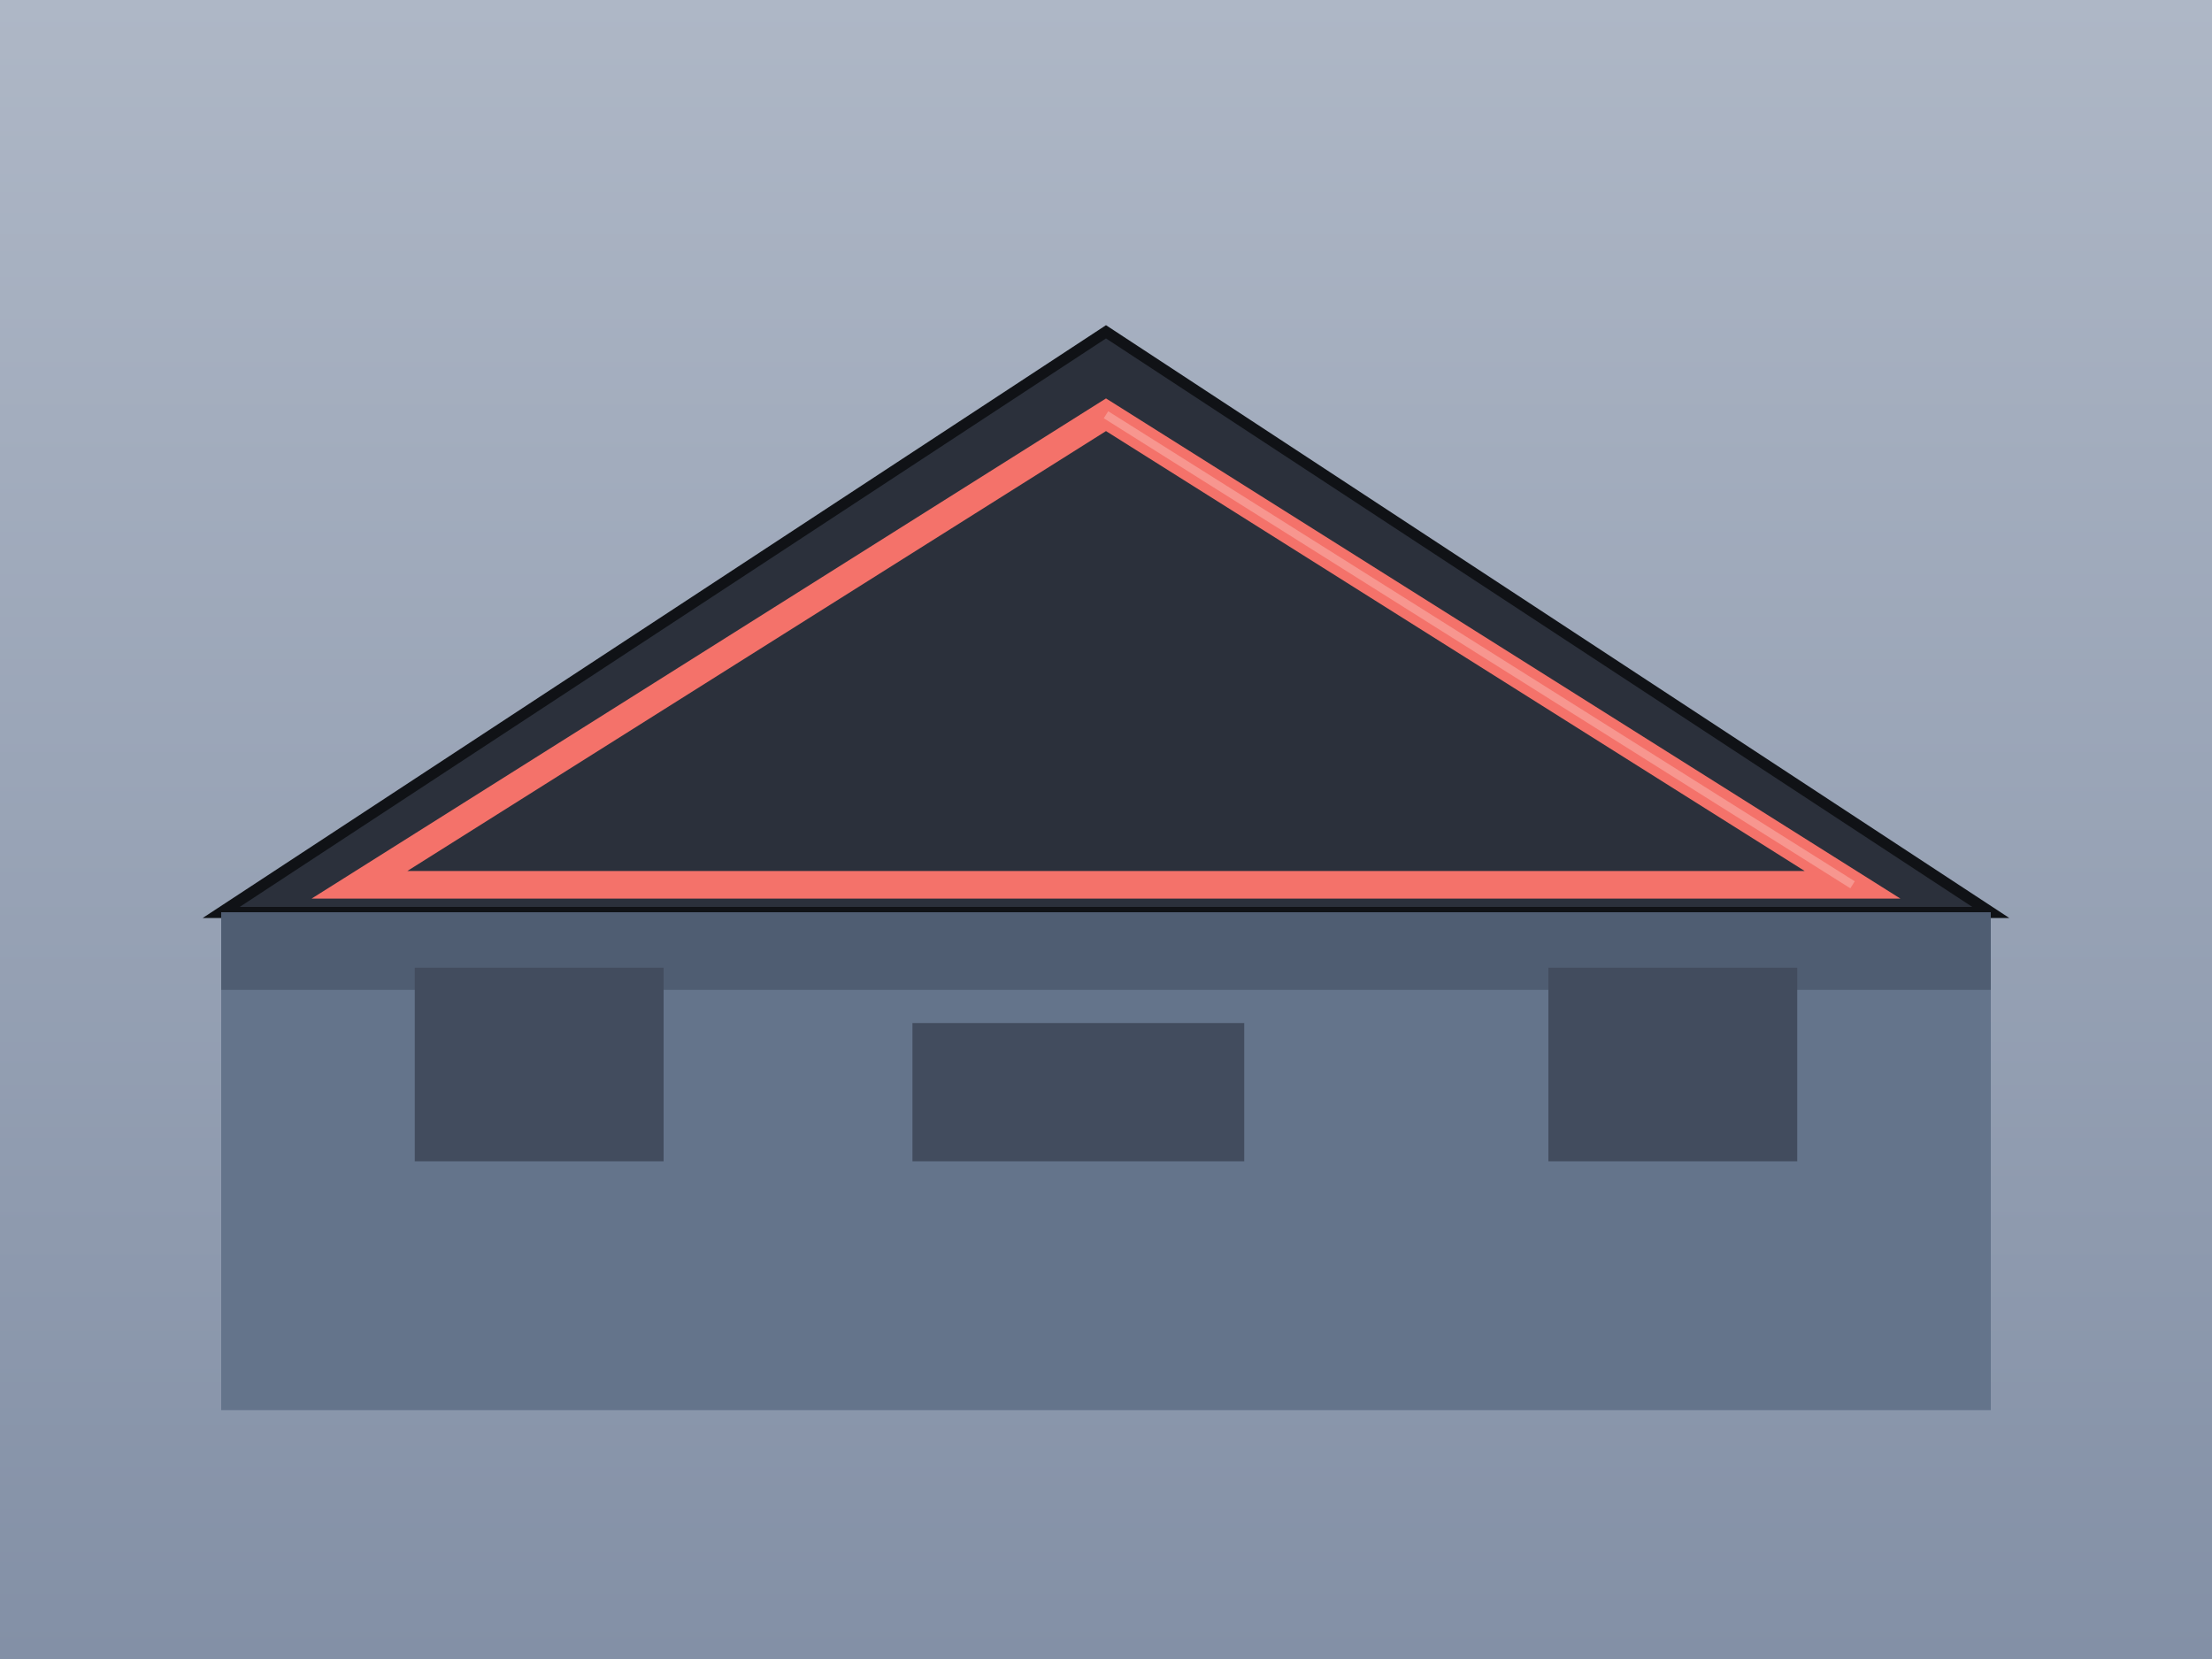
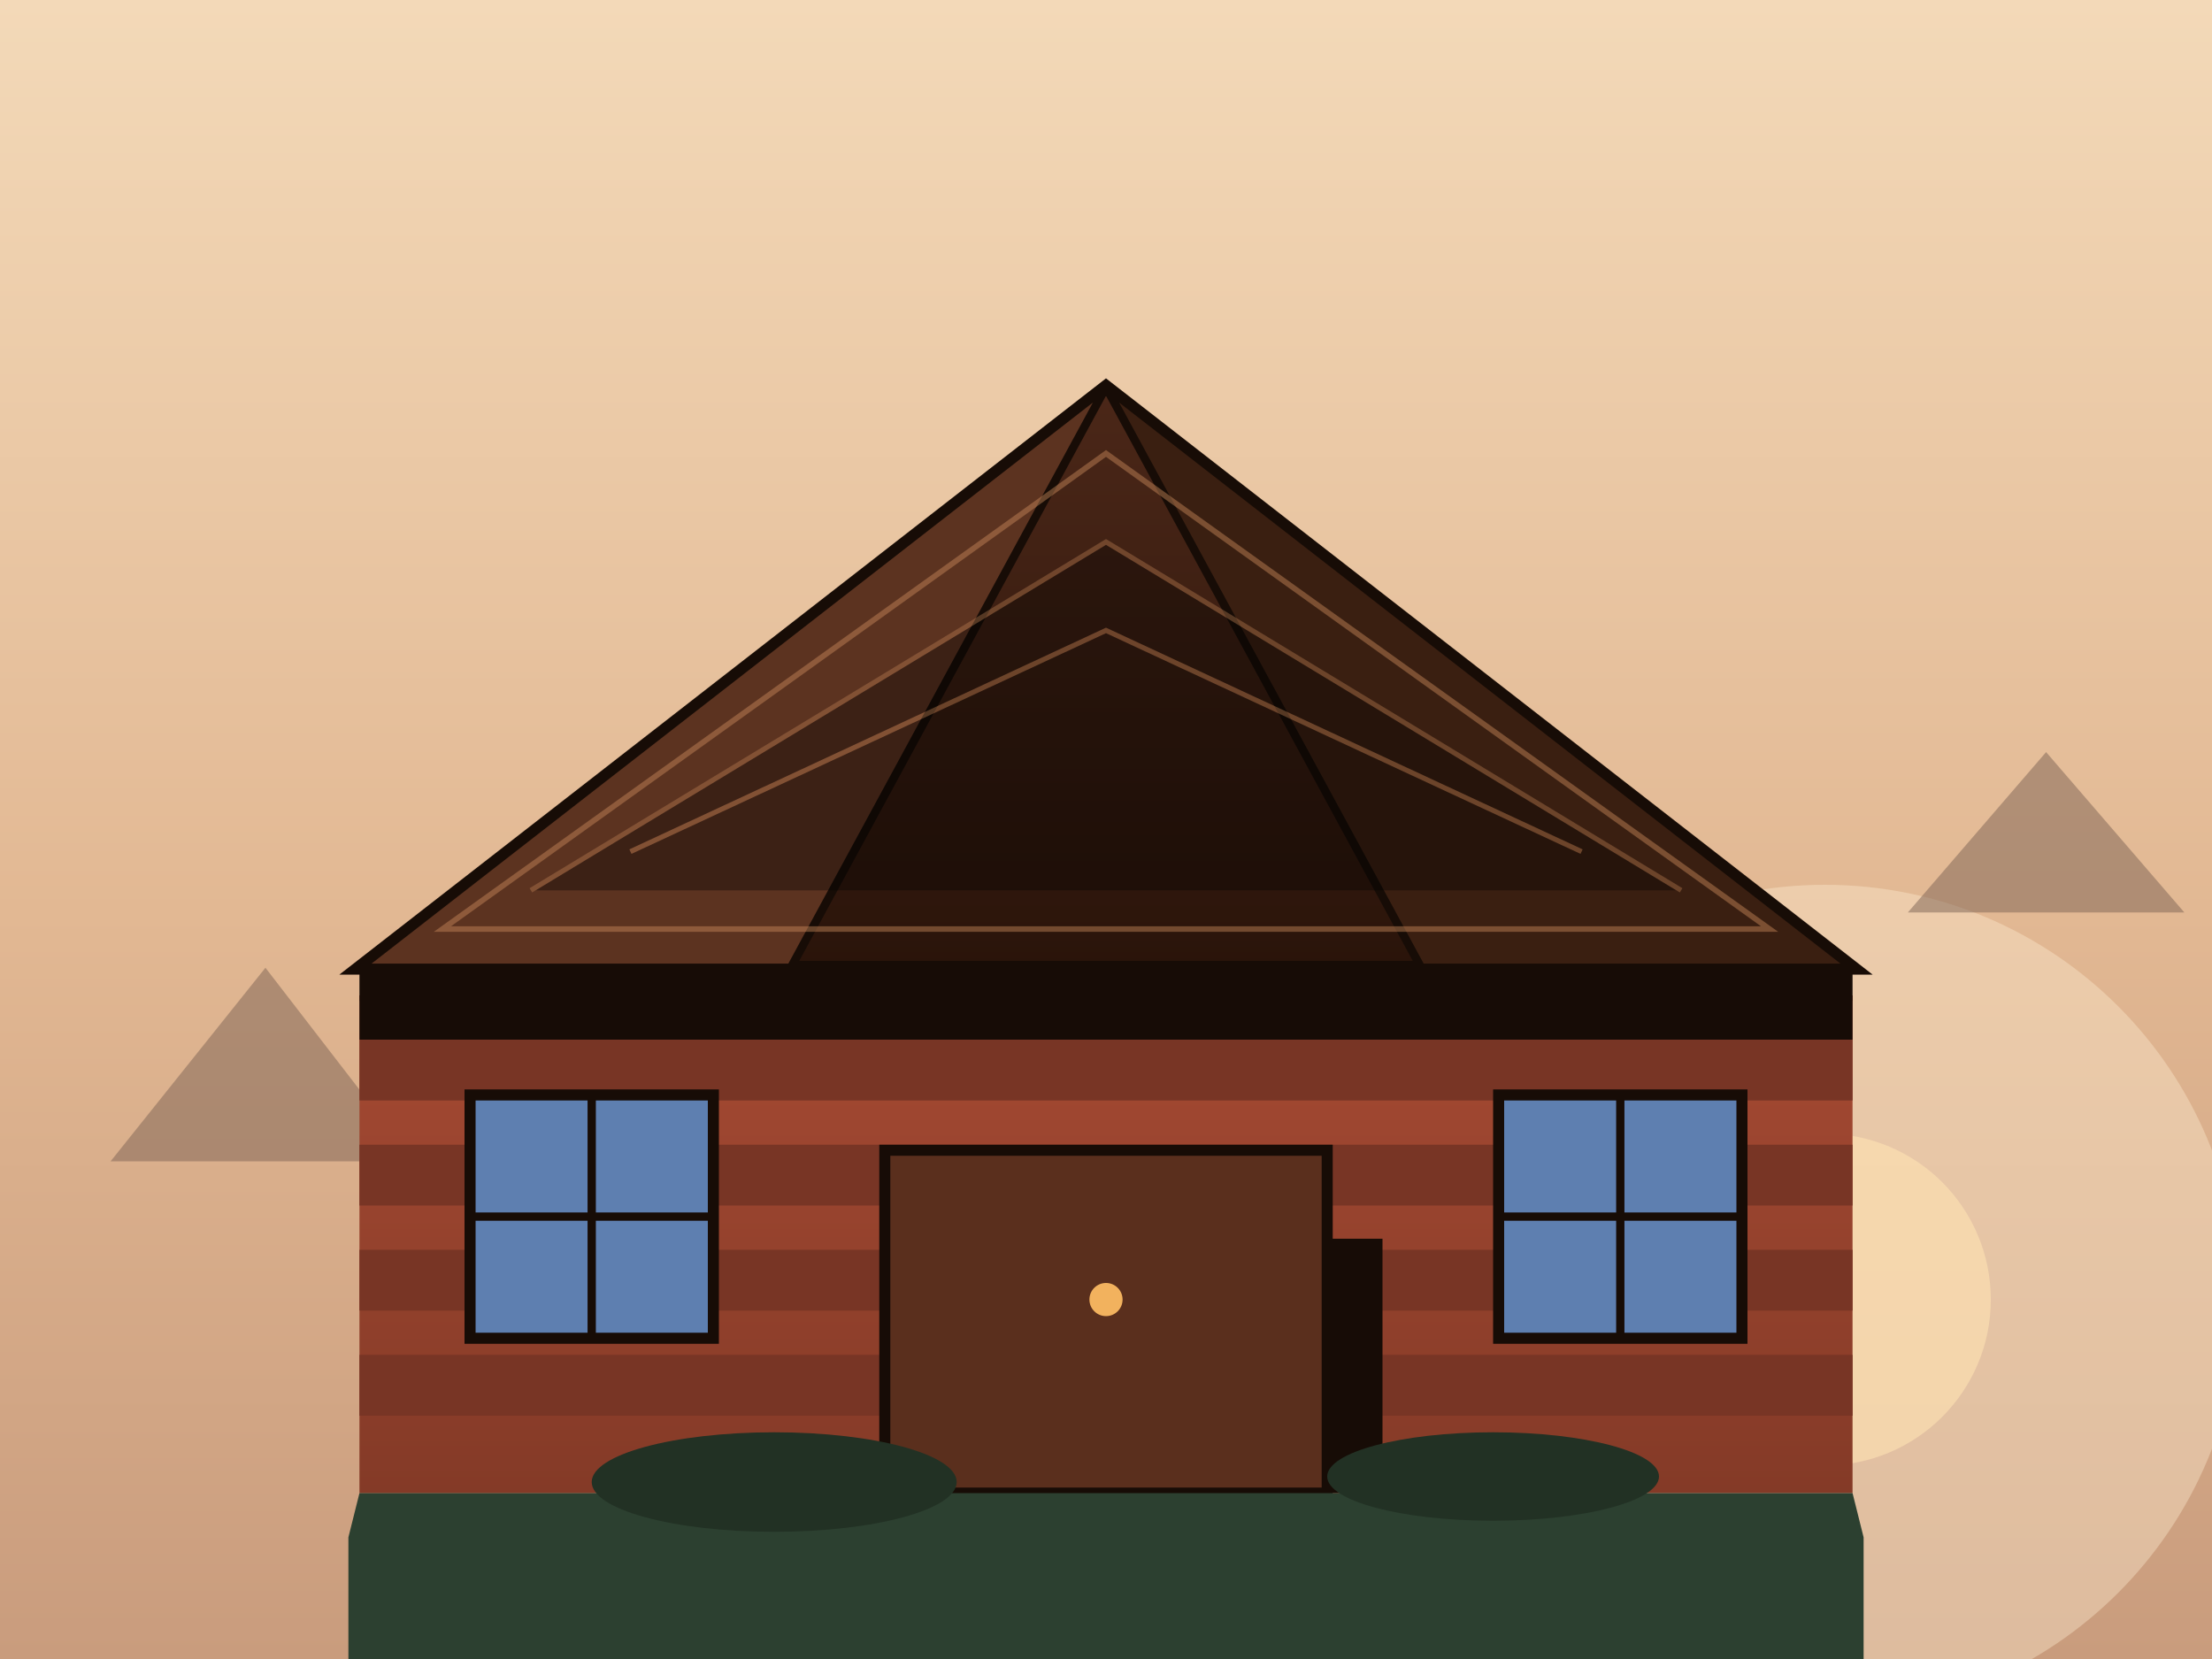
<svg xmlns="http://www.w3.org/2000/svg" width="800" height="600" viewBox="0 0 800 600" preserveAspectRatio="xMidYMid slice">
  <defs>
-     <linearGradient id="s" x1="0" y1="0" x2="0" y2="1">
-       <stop offset="0" stop-color="#aeb7c6" />
-       <stop offset="1" stop-color="#8390a6" />
+     <linearGradient id="s-sky" x1="0" y1="0" x2="0" y2="1">
+       <stop offset="0" stop-color="#f3d9b8" />
+       <stop offset="0.55" stop-color="#e2b893" />
+       <stop offset="1" stop-color="#c99c7d" />
+     </linearGradient>
+     <linearGradient id="s-roof" x1="0" y1="0" x2="0" y2="1">
+       <stop offset="0" stop-color="#4b2718" />
+       <stop offset="1" stop-color="#2a140a" />
+     </linearGradient>
+     <linearGradient id="s-wall" x1="0" y1="0" x2="0" y2="1">
+       <stop offset="0" stop-color="#a64a33" />
+       <stop offset="1" stop-color="#843a27" />
    </linearGradient>
  </defs>
-   <rect width="800" height="600" fill="url(#s)" />
-   <path d="M80 330 L400 120 L720 330 Z" fill="#2b303b" stroke="#101216" stroke-width="4" />
-   <rect x="80" y="330" width="640" height="180" fill="#64748b" />
-   <path d="M80 330 L720 330 L720 358 L80 358 Z" fill="#4f5d72" />
-   <g fill="#424c5e">
-     <rect x="150" y="350" width="90" height="70" />
-     <rect x="330" y="370" width="120" height="50" />
-     <rect x="560" y="350" width="90" height="70" />
+   <rect width="800" height="600" fill="url(#s-sky)" />
+   <circle cx="660" cy="470" r="150" fill="#fdebcf" opacity="0.4" />
+   <circle cx="660" cy="470" r="60" fill="#ffe3b3" opacity="0.6" />
+   <g fill="#7c6254" opacity="0.5">
+     <path d="M40 420 L96 350 L150 420 Z" />
+     <path d="M690 330 L740 272 L790 330 Z" />
  </g>
-   <path d="M130 320 L400 150 L670 320 Z" stroke="#f4726a" stroke-width="10" fill="none" />
-   <path d="M400 150 L670 320" stroke="#f9aea8" stroke-width="3" opacity="0.6" />
+   <path d="M130 350 L400 140 L670 350 Z" fill="url(#s-roof)" stroke="#170c06" stroke-width="5" />
+   <path d="M130 350 L400 140 L286 350 Z" fill="#5c3320" stroke="#170c06" stroke-width="3" />
+   <path d="M670 350 L400 140 L514 350 Z" fill="#3a1f11" stroke="#170c06" stroke-width="3" />
+   <path d="M160 336 L400 164 L640 336 Z" fill="none" stroke="#c98a5a" stroke-width="2" opacity="0.45" />
+   <g stroke="#c98a5a" stroke-width="1.8" opacity="0.35">
+     <path d="M192 322 L400 196 L608 322" />
+     <path d="M228 308 L400 228 L572 308" />
+   </g>
+   <path d="M130 350 L670 350 L670 362 L130 362 Z" fill="#170c06" />
+   <rect x="130" y="360" width="540" height="180" fill="url(#s-wall)" />
+   <rect x="130" y="360" width="540" height="16" fill="#170c06" />
+   <g fill="#783525">
+     <rect x="130" y="376" width="540" height="22" />
+     <rect x="130" y="414" width="540" height="22" />
+     <rect x="130" y="452" width="540" height="22" />
+     <rect x="130" y="490" width="540" height="22" />
+   </g>
+   <rect x="170" y="396" width="88" height="88" fill="#5e7fb0" rx="3" />
+   <rect x="170" y="396" width="88" height="88" fill="none" stroke="#170c06" stroke-width="4" />
+   <path d="M214 396 L214 484 M170 440 L258 440" stroke="#170c06" stroke-width="3" />
+   <rect x="542" y="396" width="88" height="88" fill="#5e7fb0" rx="3" />
+   <rect x="542" y="396" width="88" height="88" fill="none" stroke="#170c06" stroke-width="4" />
+   <path d="M586 396 L586 484 M542 440 L630 440" stroke="#170c06" stroke-width="3" />
+   <rect x="320" y="416" width="160" height="124" fill="#5a2f1d" rx="3" />
+   <rect x="320" y="416" width="160" height="124" fill="none" stroke="#170c06" stroke-width="4" />
+   <circle cx="400" cy="470" r="6" fill="#f2b25e" />
+   <rect x="480" y="448" width="20" height="92" fill="#170c06" />
+   <path d="M130 540 L670 540 L674 556 L674 600 L126 600 L126 556 Z" fill="#2c4030" />
+   <g fill="#223124">
+     <ellipse cx="280" cy="536" rx="66" ry="18" />
+     <ellipse cx="540" cy="534" rx="60" ry="16" />
+   </g>
</svg>
